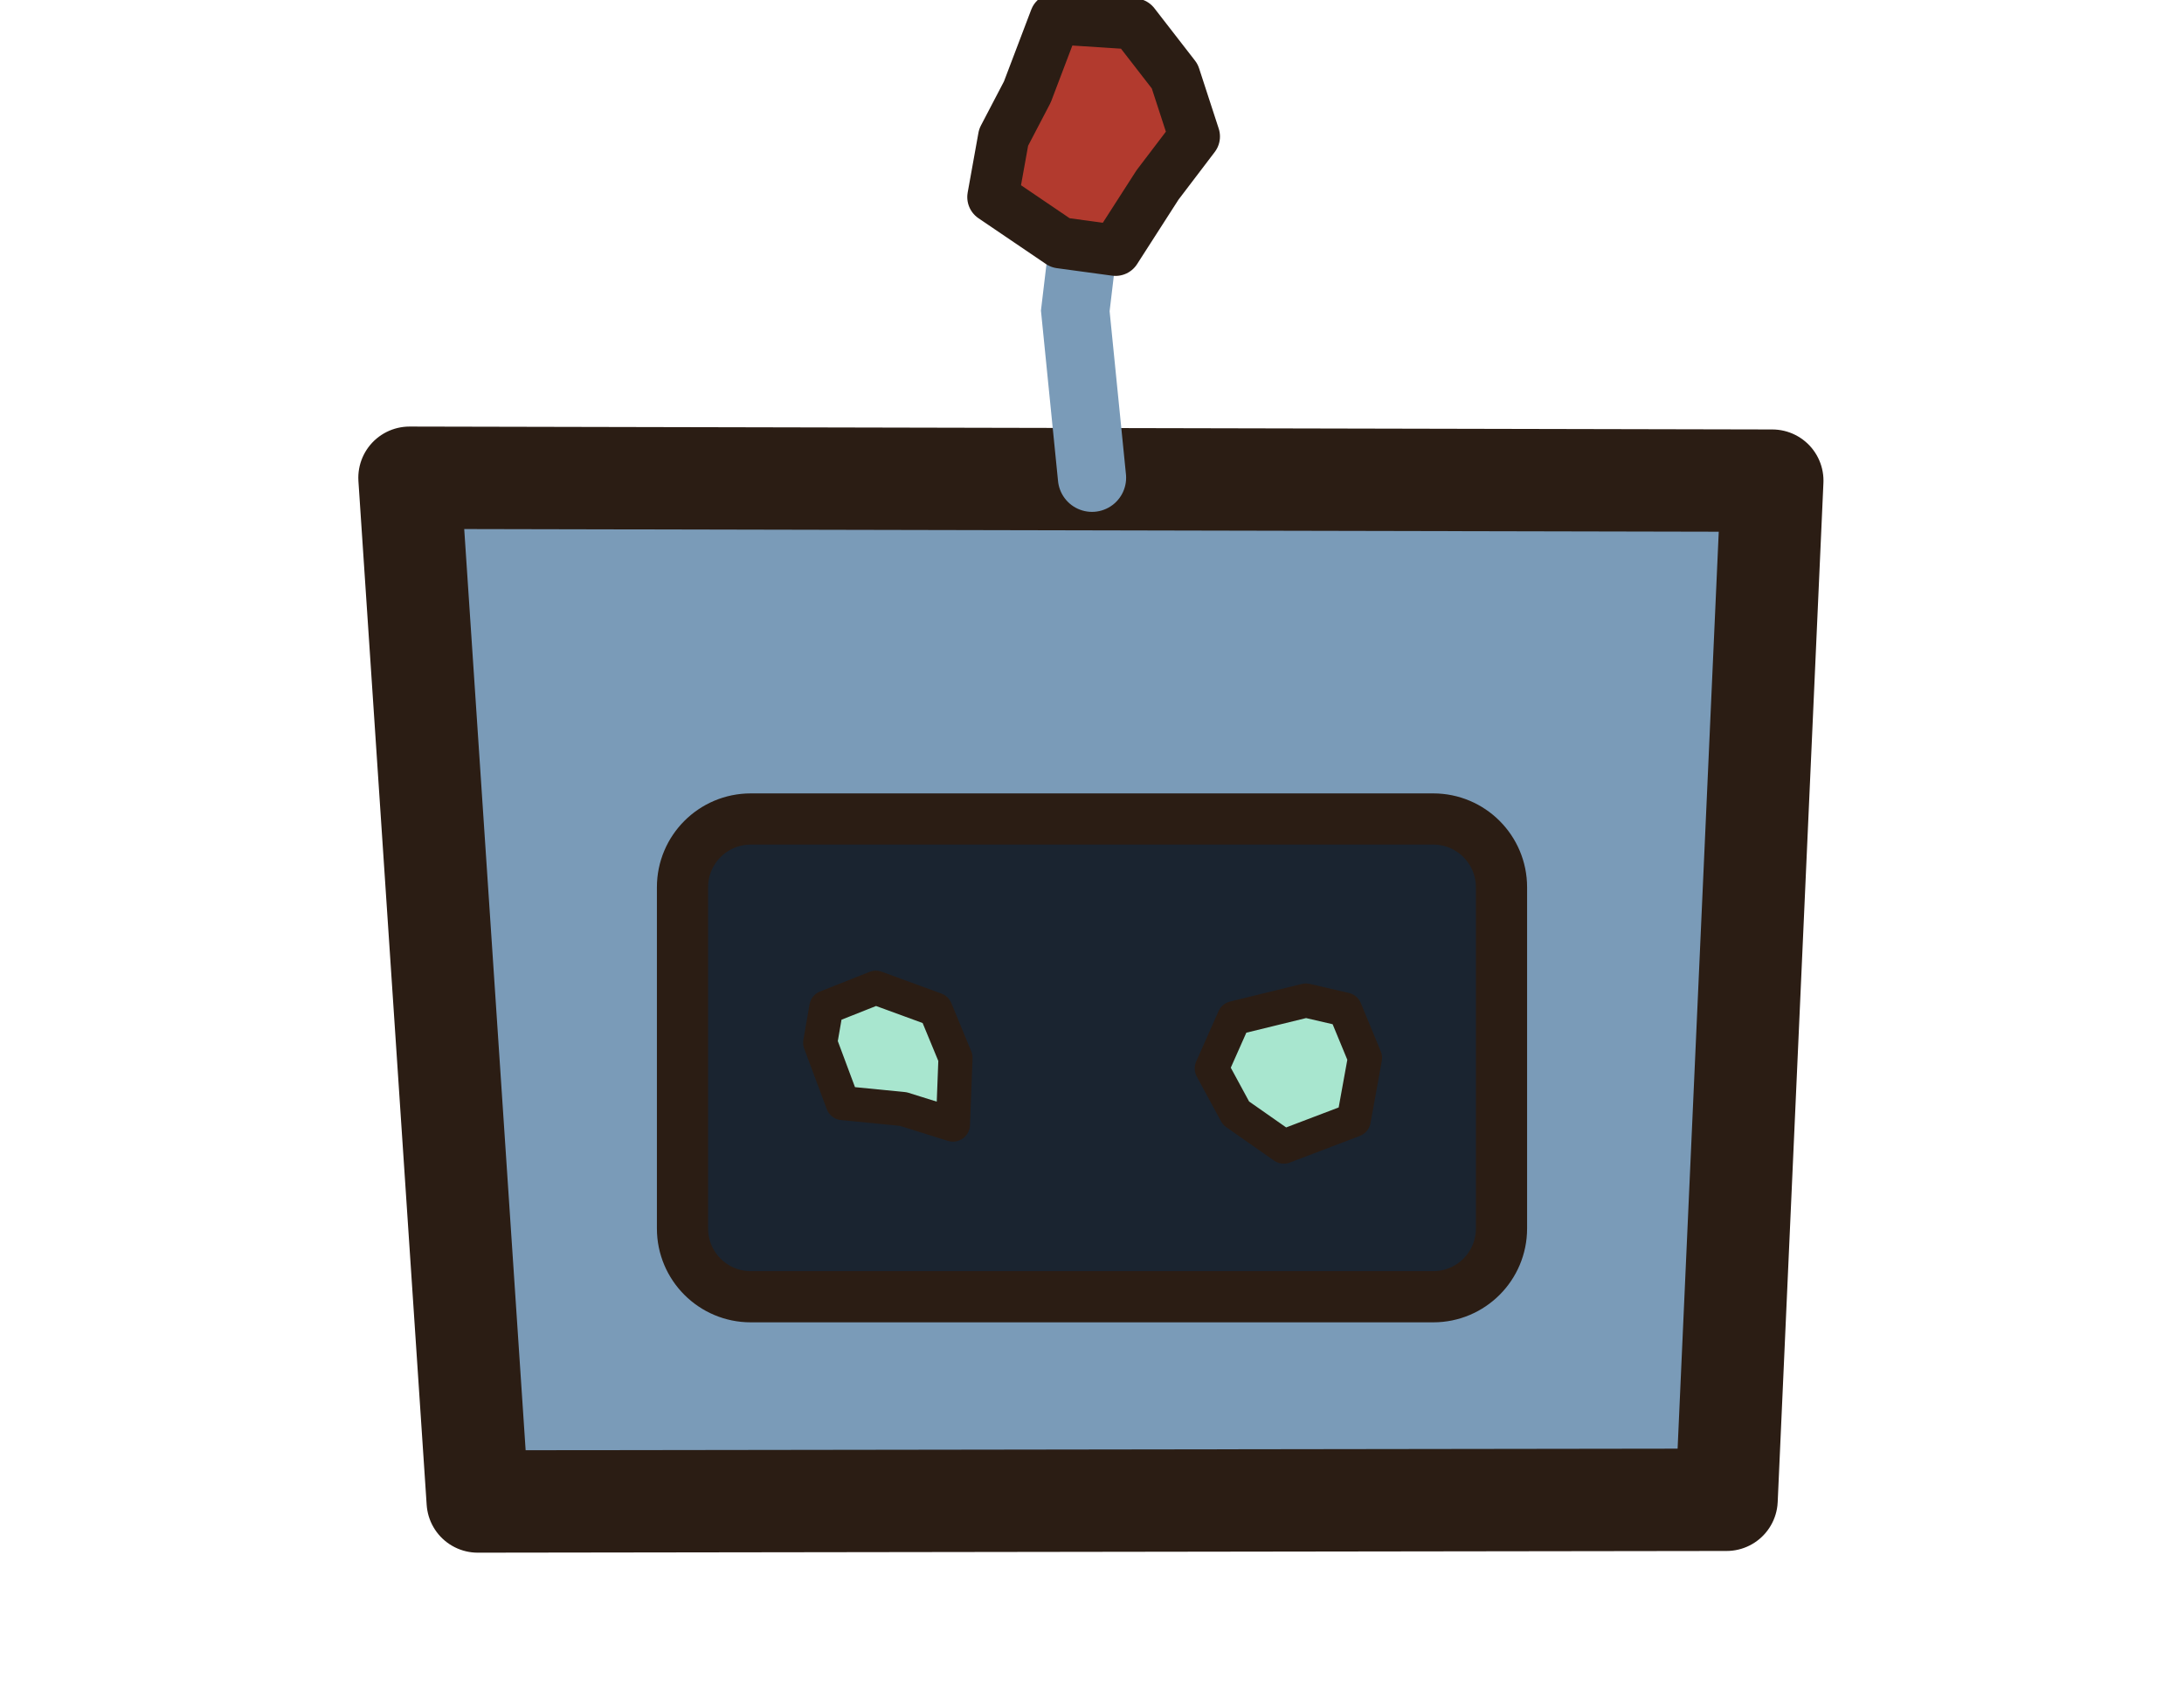
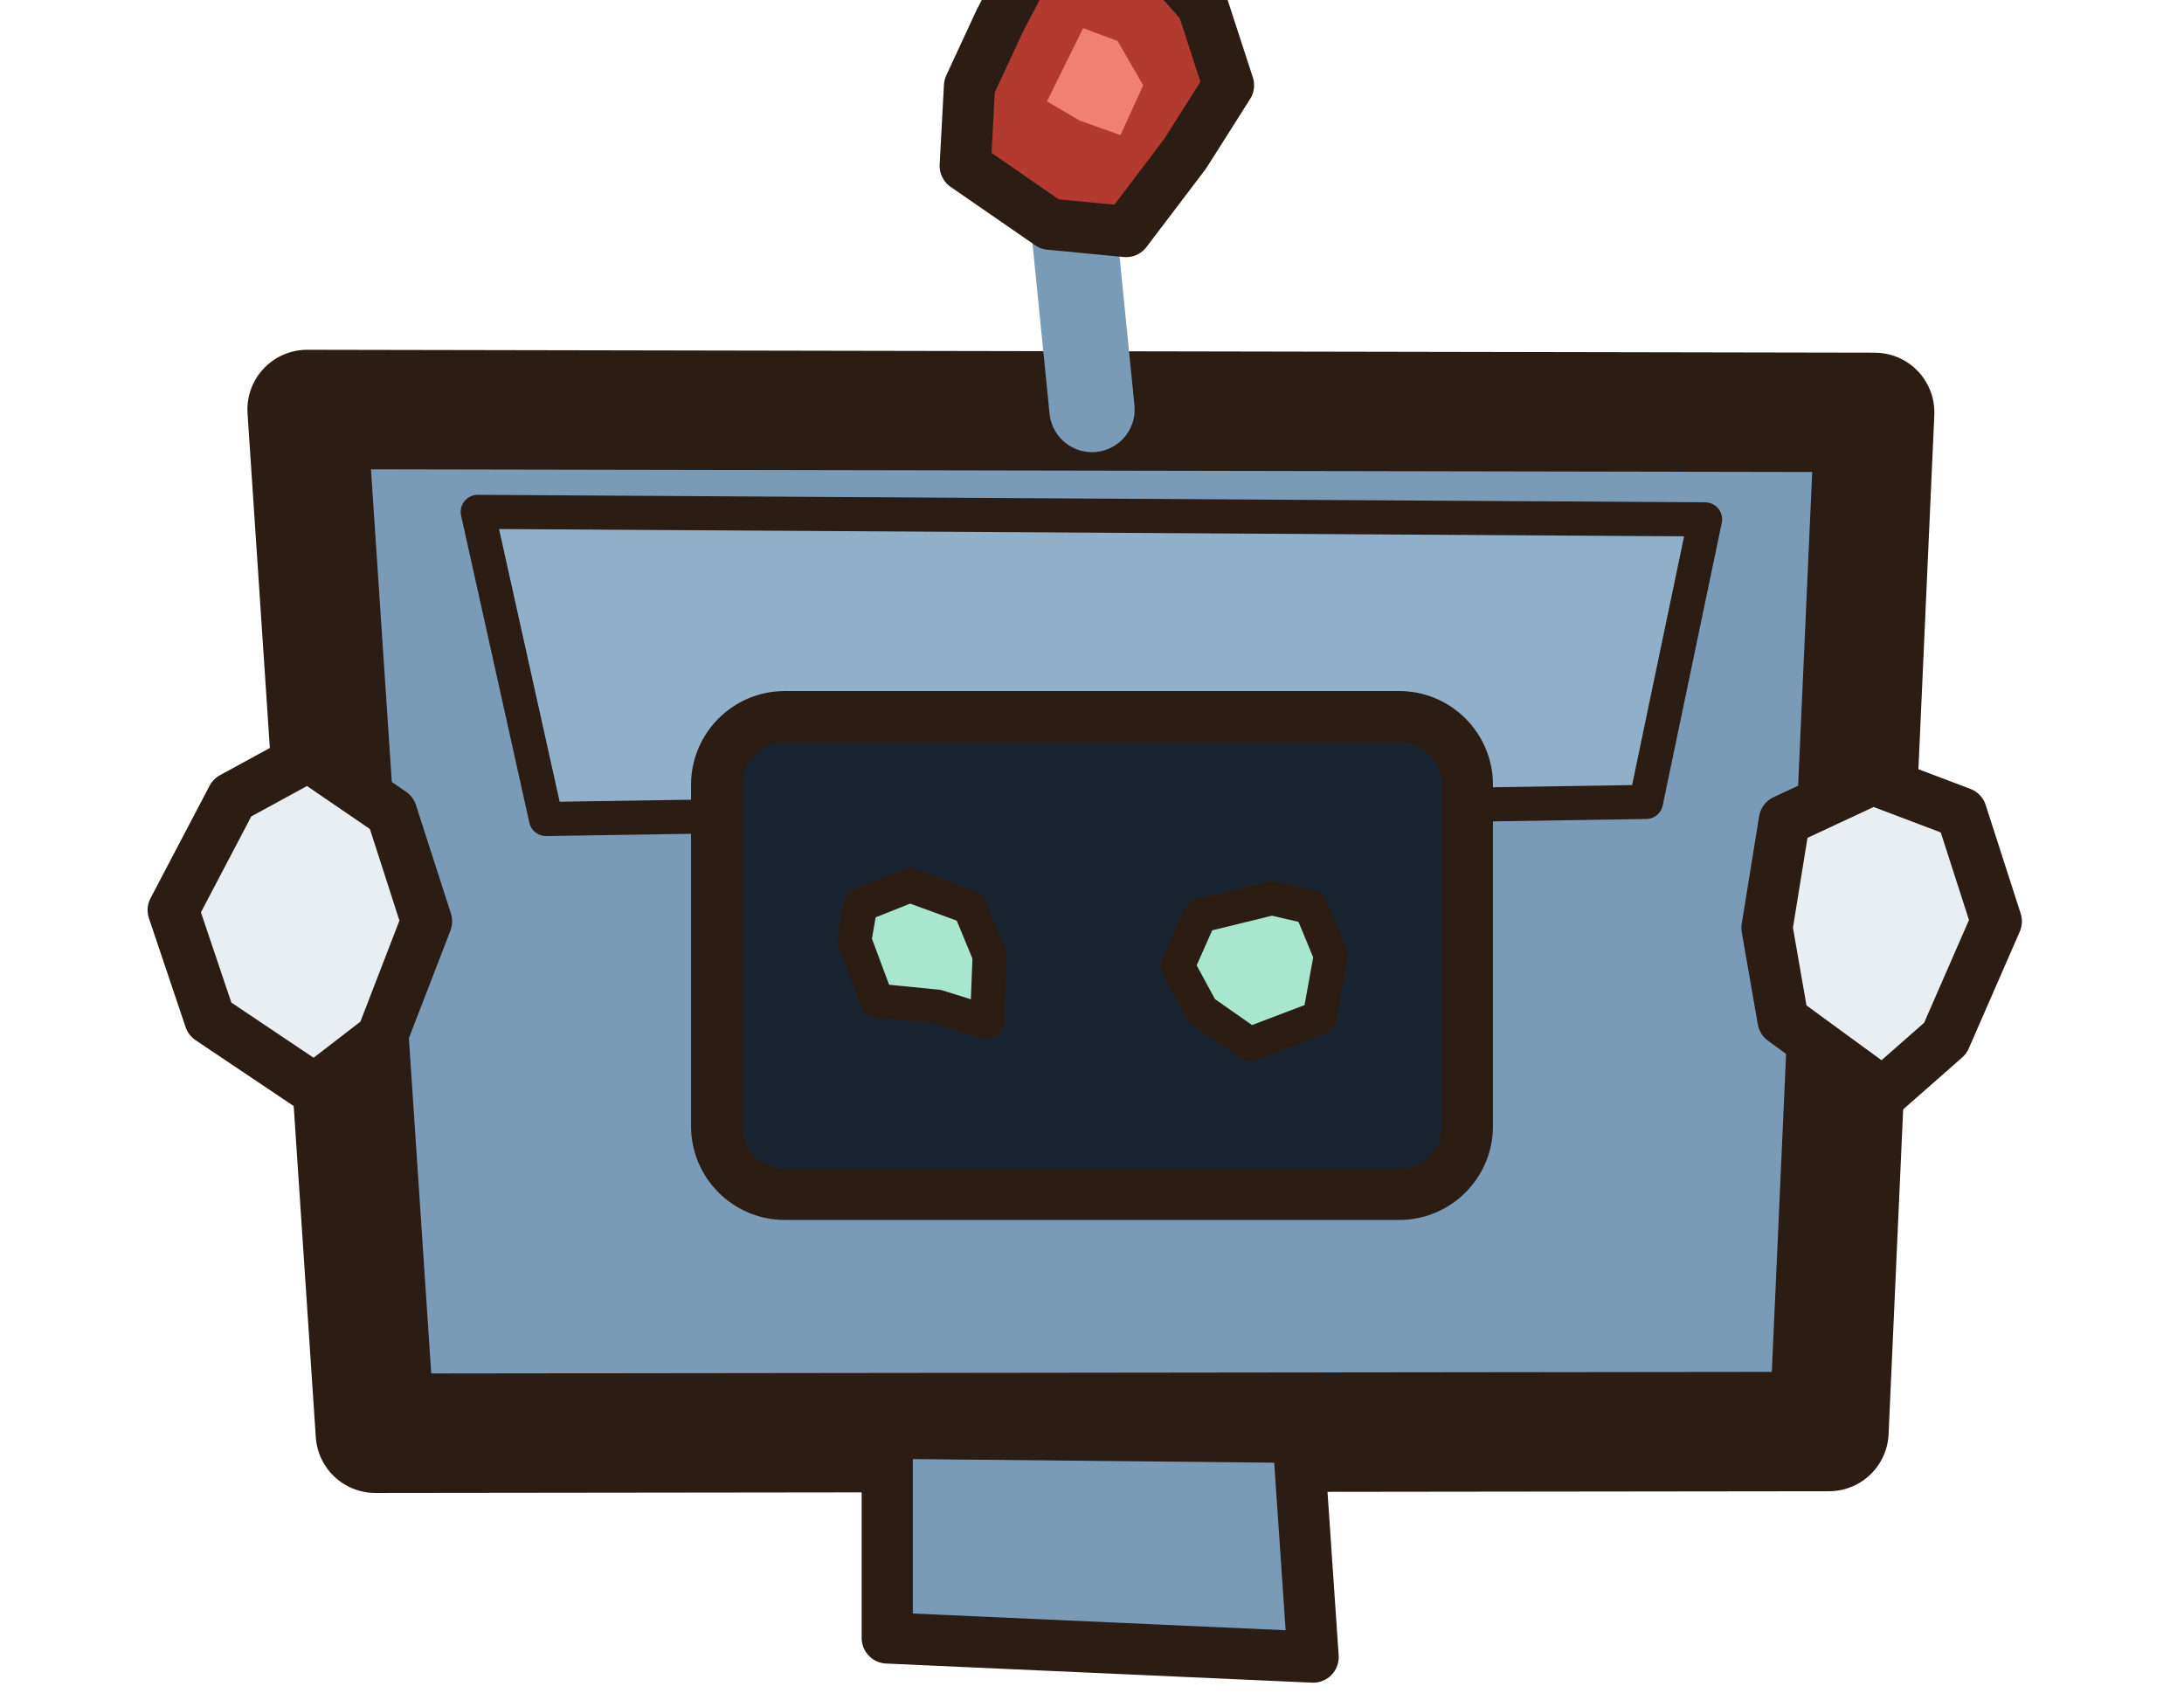
<svg xmlns="http://www.w3.org/2000/svg" width="128" height="100" viewBox="0 0 128 100">
  <g>
-     <path d="M 24.00 28.00 L 103.87 28.17 L 101.19 87.90 L 28.00 88.00 Z" fill="#7A9BB8" stroke="#2B1D14" stroke-width="6" stroke-linejoin="round" stroke-linecap="round" />
+     <path d="M 18.00 24.00 L 109.87 24.17 L 107.19 83.90 L 22.00 84.00 Z" fill="#7A9BB8" stroke="#2B1D14" stroke-width="7" stroke-linejoin="round" stroke-linecap="round" />
+     <path d="M 28.00 30.00 L 99.93 30.44 L 96.47 47.00 L 32.00 48.00 Z" fill="#8FB0C8" stroke="#2B1D14" stroke-width="2" stroke-linejoin="round" stroke-linecap="round" />
    <g>
-       <rect x="40.0" y="48.0" width="48.0" height="28.0" rx="4" fill="#1A2430" stroke="#2B1D14" stroke-width="3" />
-       <path d="M 56.00 62.00 L 55.85 65.91 L 52.94 65.00 L 49.39 64.65 L 48.07 61.11 L 48.43 59.04 L 51.33 57.89 L 54.83 59.17 Z" fill="#A8E6CF" stroke="#2B1D14" stroke-width="2" stroke-linejoin="round" stroke-linecap="round" />
-       <path d="M 80.00 62.00 L 79.34 65.64 L 75.24 67.20 L 72.44 65.24 L 71.02 62.62 L 72.33 59.67 L 76.54 58.64 L 78.83 59.17 Z" fill="#A8E6CF" stroke="#2B1D14" stroke-width="2" stroke-linejoin="round" stroke-linecap="round" />
+       <rect x="42.0" y="42.0" width="44.0" height="28.0" rx="4" fill="#1A2430" stroke="#2B1D14" stroke-width="3" />
+       <path d="M 58.00 56.00 L 57.85 59.91 L 54.94 59.00 L 51.39 58.65 L 50.07 55.11 L 50.43 53.04 L 53.33 51.89 L 56.83 53.17 Z" fill="#A8E6CF" stroke="#2B1D14" stroke-width="2" stroke-linejoin="round" stroke-linecap="round" />
+       <path d="M 78.00 56.00 L 77.34 59.64 L 73.24 61.20 L 70.44 59.24 L 69.02 56.62 L 70.33 53.67 L 74.54 52.64 L 76.83 53.17 Z" fill="#A8E6CF" stroke="#2B1D14" stroke-width="2" stroke-linejoin="round" stroke-linecap="round" />
    </g>
-     <path d="M 64.00 28.00 L 63.02 18.22 L 64.00 10.00" fill="none" stroke="#7A9BB8" stroke-width="4" stroke-linecap="round" />
-     <path d="M 70.00 8.00 L 67.84 10.84 L 65.38 14.67 L 62.14 14.23 L 58.19 11.55 L 58.82 8.05 L 60.21 5.39 L 61.84 1.10 L 66.47 1.40 L 68.85 4.47 Z" fill="#B23A2E" stroke="#2B1D14" stroke-width="3" stroke-linejoin="round" stroke-linecap="round" />
+     <path d="M 25.00 54.00 L 22.37 60.81 L 18.44 63.84 L 12.30 59.72 L 10.15 53.34 L 13.61 46.75 L 18.08 44.31 L 22.95 47.64 Z" fill="#E8EEF2" stroke="#2B1D14" stroke-width="3" stroke-linejoin="round" stroke-linecap="round" />
+     <path d="M 117.00 54.00 L 114.01 60.85 L 110.36 64.06 L 104.50 59.78 L 103.56 54.38 L 104.58 48.08 L 109.75 45.67 L 114.95 47.64 Z" fill="#E8EEF2" stroke="#2B1D14" stroke-width="3" stroke-linejoin="round" stroke-linecap="round" />
+     <path d="M 64.00 24.00 L 63.02 14.22 L 64.00 6.00" fill="none" stroke="#7A9BB8" stroke-width="5" stroke-linecap="round" />
+     <path d="M 72.00 5.00 L 69.46 9.01 L 66.00 13.57 L 61.52 13.14 L 56.57 9.72 L 56.82 5.05 L 58.60 1.21 L 61.22 -3.81 L 67.08 -3.51 L 70.47 0.30 Z" fill="#B23A2E" stroke="#2B1D14" stroke-width="3" stroke-linejoin="round" stroke-linecap="round" />
+     <path d="M 67.00 5.00 L 65.67 7.92 L 63.26 7.06 L 61.36 5.94 L 63.48 1.65 L 65.50 2.40 Z" fill="#F08070" stroke="none" stroke-width="0" stroke-linejoin="round" stroke-linecap="round" />
+     <path d="M 52.00 84.00 L 76.08 84.24 L 76.96 97.12 L 52.00 96.00 Z" fill="#7A9BB8" stroke="#2B1D14" stroke-width="3" stroke-linejoin="round" stroke-linecap="round" />
  </g>
</svg>
